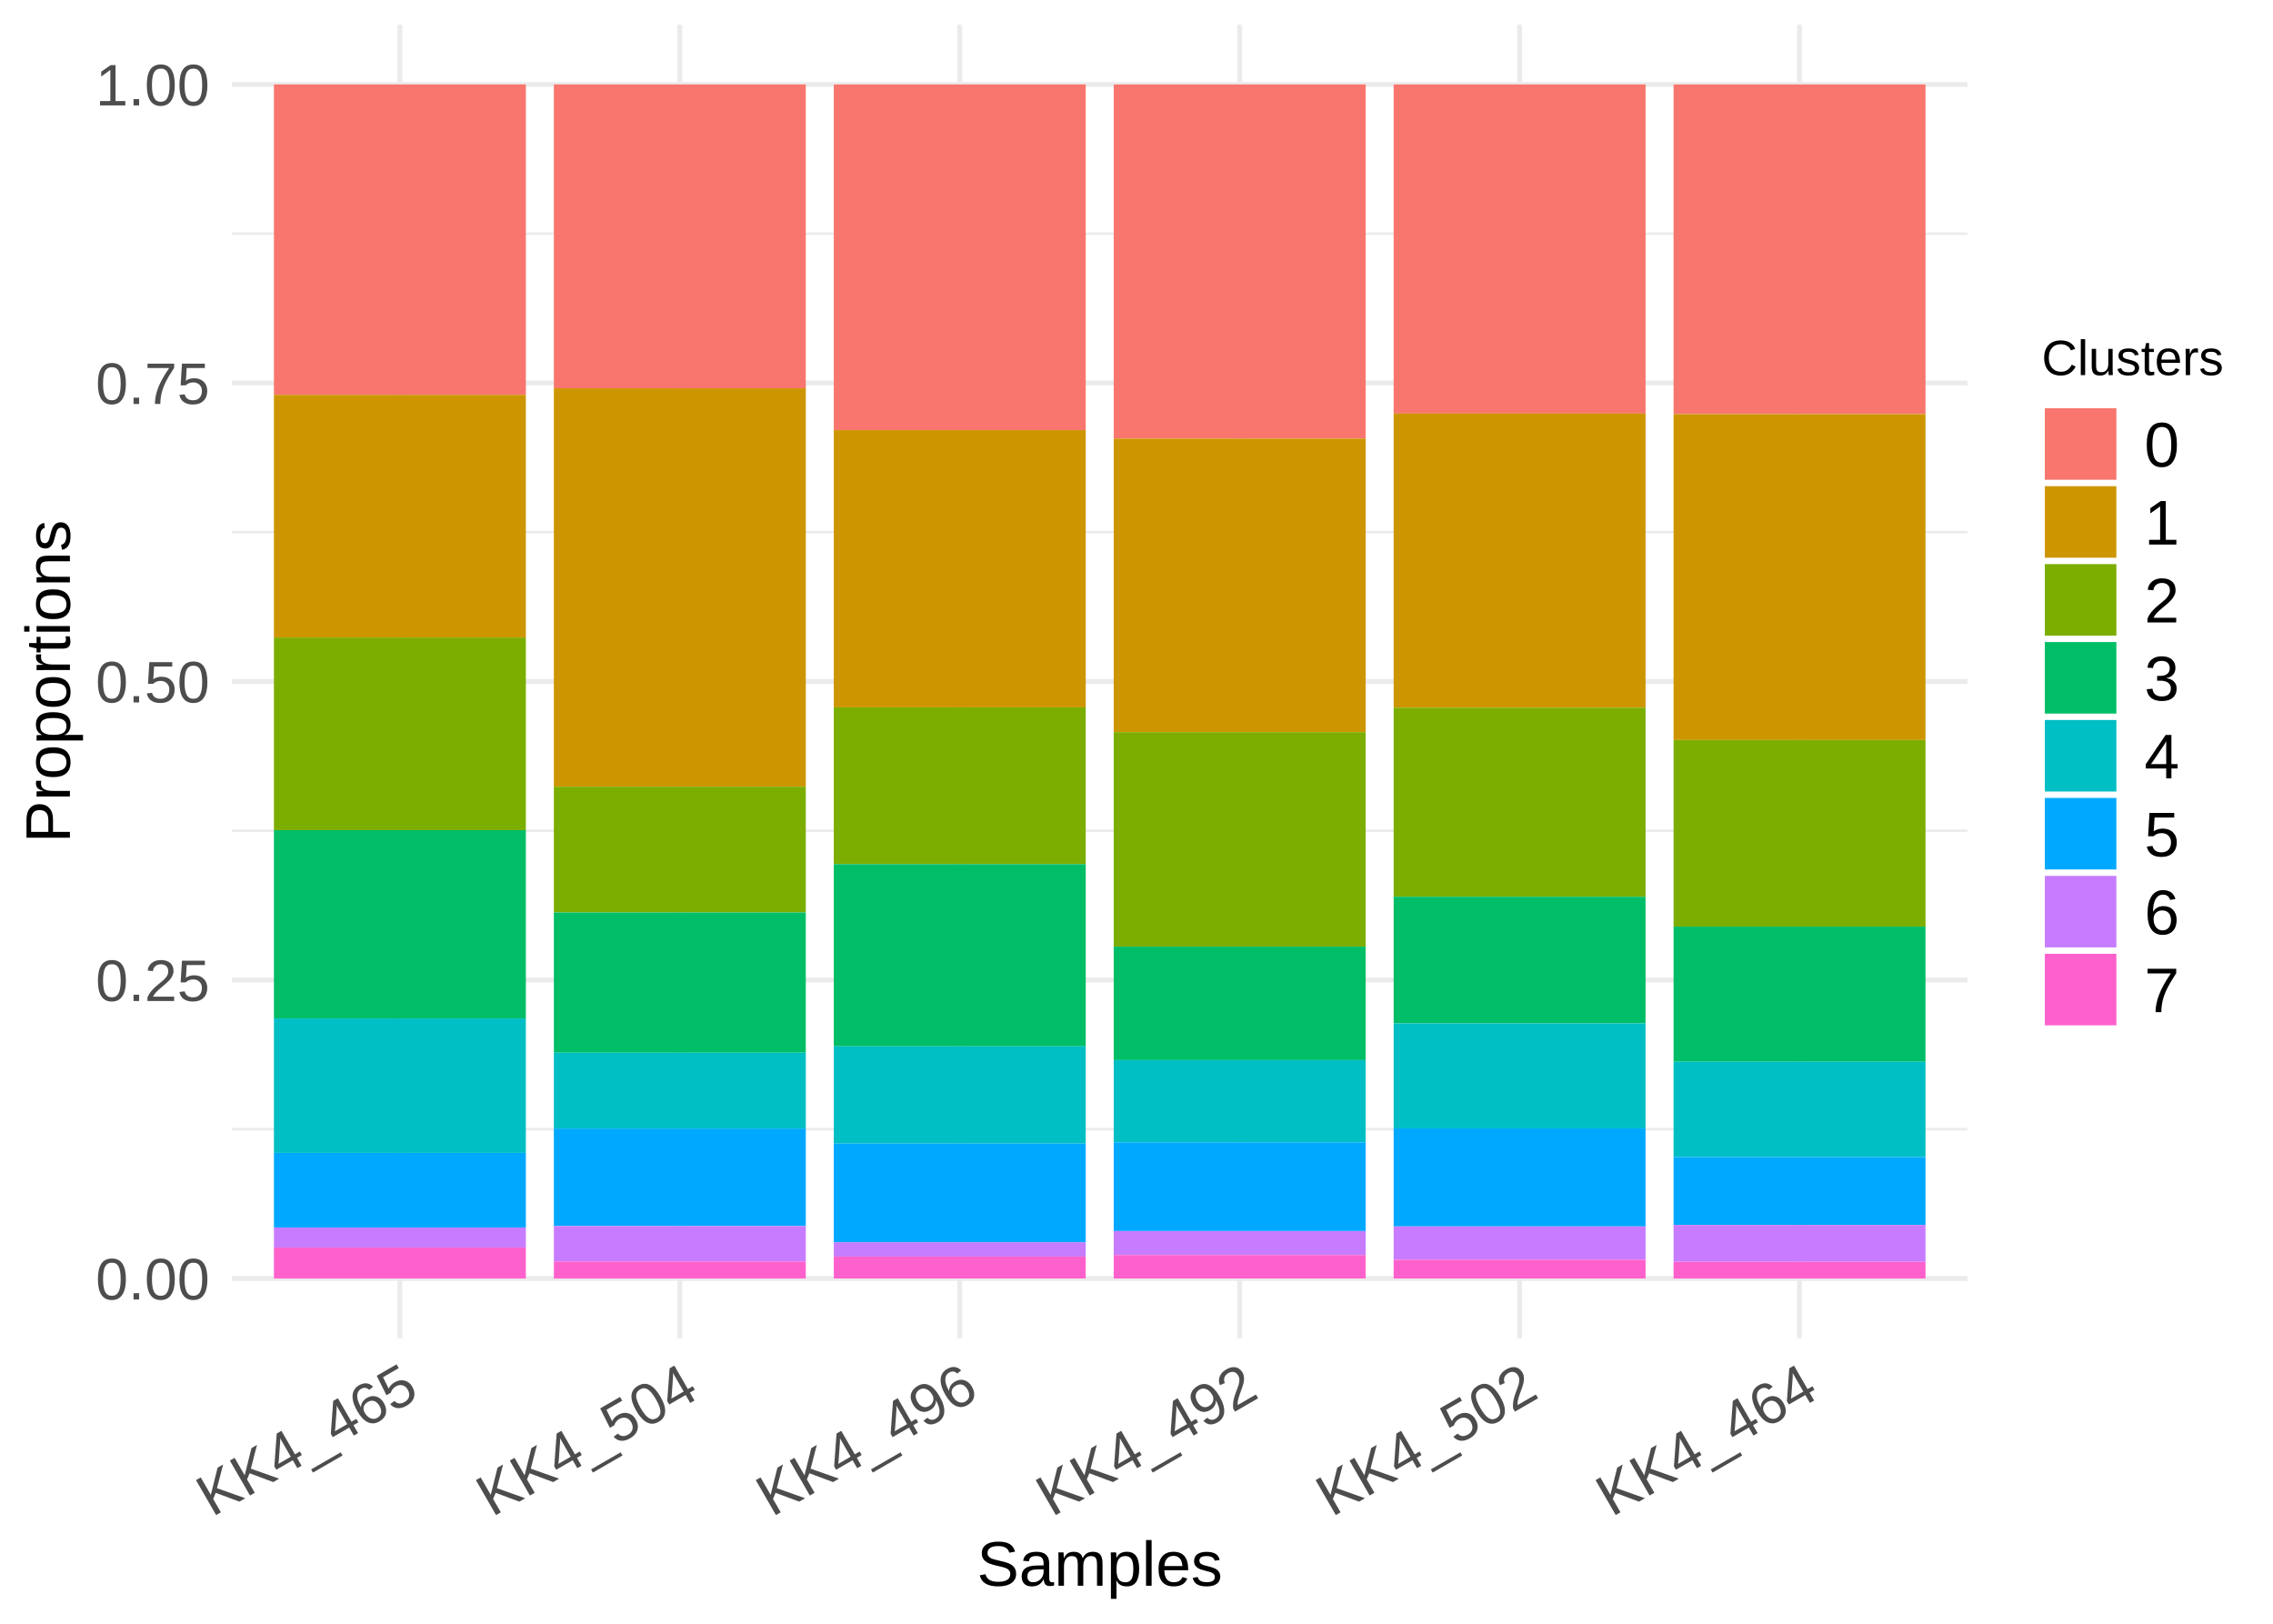
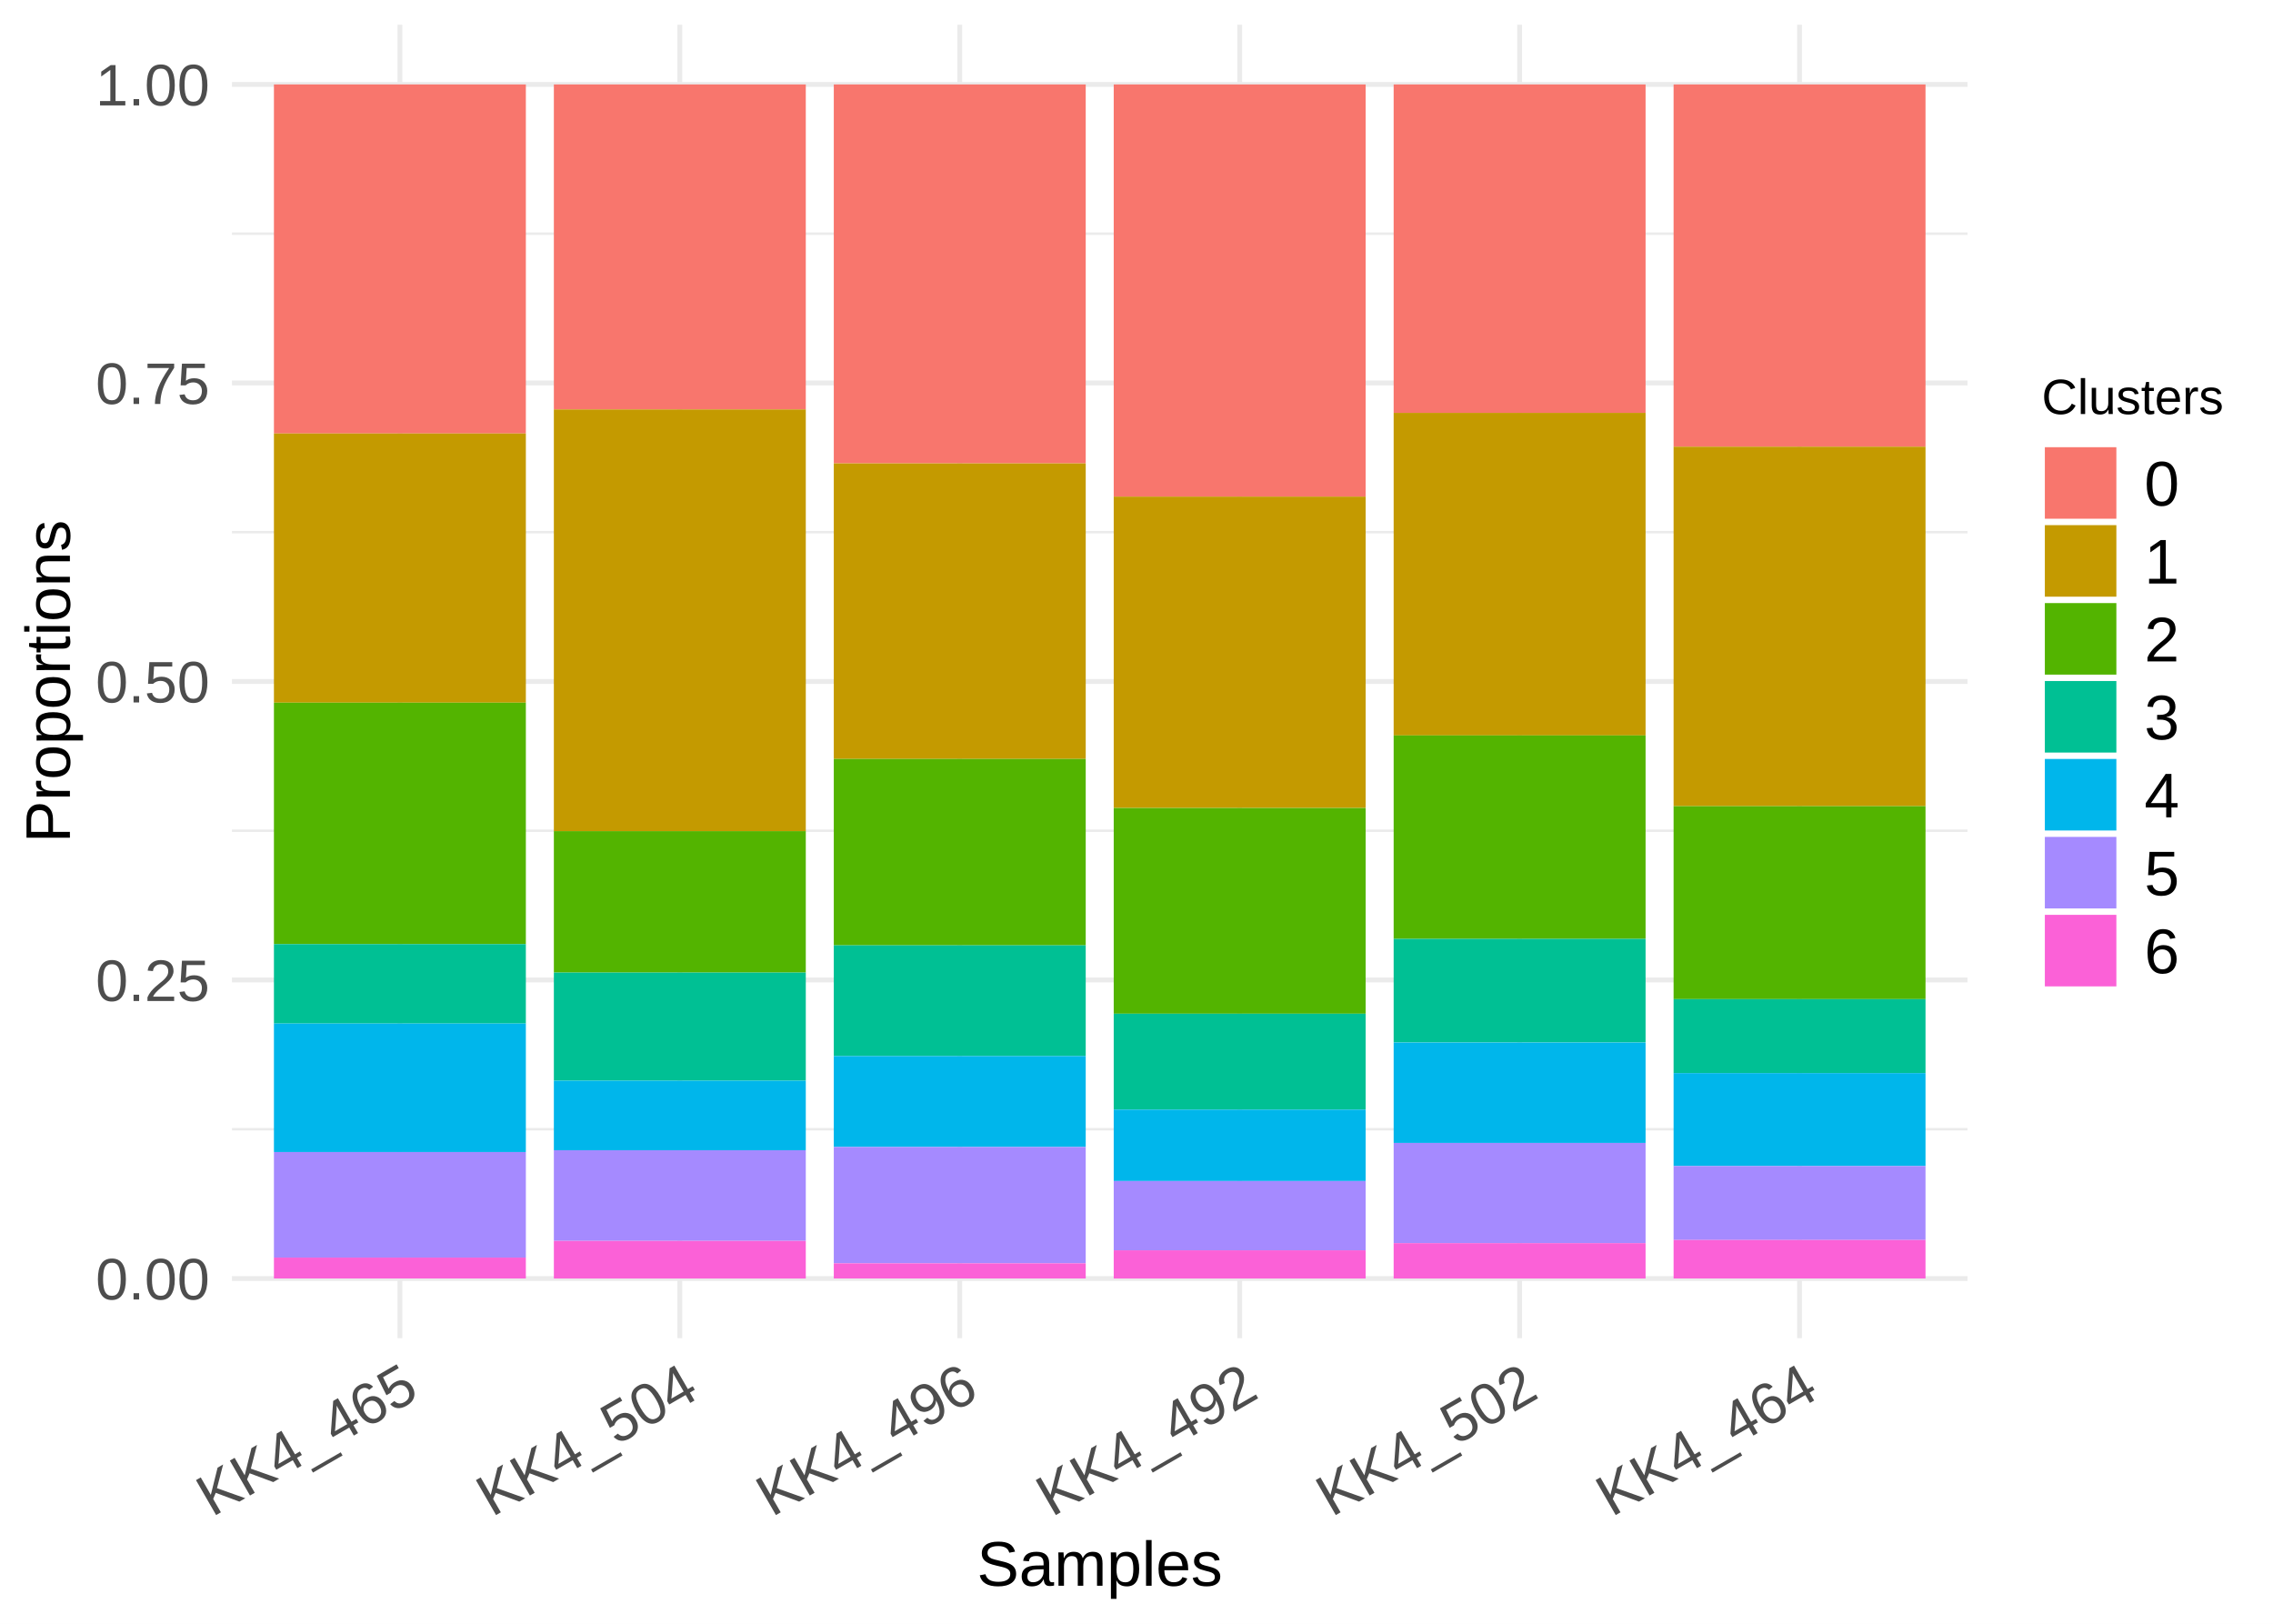
<svg xmlns="http://www.w3.org/2000/svg" width="504.00pt" height="360.00pt" viewBox="0 0 504.00 360.00">
  <g class="svglite">
    <defs>
      <style type="text/css">
    .svglite line, .svglite polyline, .svglite polygon, .svglite path, .svglite rect, .svglite circle {
      fill: none;
      stroke: #000000;
      stroke-linecap: round;
      stroke-linejoin: round;
      stroke-miterlimit: 10.00;
    }
    .svglite text {
      white-space: pre;
    }
    .svglite g.glyphgroup path {
      fill: inherit;
      stroke: none;
    }
  </style>
    </defs>
    <rect width="100%" height="100%" style="stroke: none; fill: #FFFFFF;" />
    <defs>
      <clipPath id="cpMC4wMHw1MDQuMDB8MC4wMHwzNjAuMDA=">
        <rect x="0.00" y="0.00" width="504.00" height="360.00" />
      </clipPath>
    </defs>
    <g clip-path="url(#cpMC4wMHw1MDQuMDB8MC4wMHwzNjAuMDA=)">
      <rect x="-0" y="0.00" width="504.00" height="360.00" style="stroke-width: 1.07; stroke: none; fill: #FFFFFF;" />
    </g>
    <defs>
      <clipPath id="cpNTEuNDN8NDM2LjI2fDUuNDh8Mjk2LjY5">
        <rect x="51.43" y="5.48" width="384.83" height="291.21" />
      </clipPath>
    </defs>
    <g clip-path="url(#cpNTEuNDN8NDM2LjI2fDUuNDh8Mjk2LjY5)">
      <polyline points="51.43,250.36 436.26,250.36 " style="stroke-width: 0.53; stroke: #EBEBEB; stroke-linecap: butt;" />
      <polyline points="51.43,184.18 436.26,184.18 " style="stroke-width: 0.53; stroke: #EBEBEB; stroke-linecap: butt;" />
      <polyline points="51.43,117.99 436.26,117.99 " style="stroke-width: 0.53; stroke: #EBEBEB; stroke-linecap: butt;" />
      <polyline points="51.43,51.81 436.26,51.81 " style="stroke-width: 0.53; stroke: #EBEBEB; stroke-linecap: butt;" />
      <polyline points="51.43,283.46 436.26,283.46 " style="stroke-width: 1.07; stroke: #EBEBEB; stroke-linecap: butt;" />
      <polyline points="51.43,217.27 436.26,217.27 " style="stroke-width: 1.07; stroke: #EBEBEB; stroke-linecap: butt;" />
      <polyline points="51.43,151.09 436.26,151.09 " style="stroke-width: 1.07; stroke: #EBEBEB; stroke-linecap: butt;" />
      <polyline points="51.43,84.90 436.26,84.90 " style="stroke-width: 1.07; stroke: #EBEBEB; stroke-linecap: butt;" />
      <polyline points="51.43,18.72 436.26,18.72 " style="stroke-width: 1.07; stroke: #EBEBEB; stroke-linecap: butt;" />
      <polyline points="88.67,296.69 88.67,5.48 " style="stroke-width: 1.07; stroke: #EBEBEB; stroke-linecap: butt;" />
      <polyline points="150.74,296.69 150.74,5.48 " style="stroke-width: 1.07; stroke: #EBEBEB; stroke-linecap: butt;" />
      <polyline points="212.81,296.69 212.81,5.48 " style="stroke-width: 1.07; stroke: #EBEBEB; stroke-linecap: butt;" />
      <polyline points="274.88,296.69 274.88,5.48 " style="stroke-width: 1.07; stroke: #EBEBEB; stroke-linecap: butt;" />
      <polyline points="336.95,296.69 336.95,5.48 " style="stroke-width: 1.07; stroke: #EBEBEB; stroke-linecap: butt;" />
      <polyline points="399.02,296.69 399.02,5.48 " style="stroke-width: 1.07; stroke: #EBEBEB; stroke-linecap: butt;" />
-       <rect x="60.74" y="18.72" width="55.86" height="68.82" style="stroke-width: 1.07; stroke: none; stroke-linecap: butt; stroke-linejoin: miter; fill: #F8766D;" />
-       <rect x="122.81" y="18.72" width="55.86" height="67.37" style="stroke-width: 1.07; stroke: none; stroke-linecap: butt; stroke-linejoin: miter; fill: #F8766D;" />
-       <rect x="184.88" y="18.72" width="55.86" height="76.65" style="stroke-width: 1.07; stroke: none; stroke-linecap: butt; stroke-linejoin: miter; fill: #F8766D;" />
-       <rect x="246.95" y="18.72" width="55.86" height="78.52" style="stroke-width: 1.07; stroke: none; stroke-linecap: butt; stroke-linejoin: miter; fill: #F8766D;" />
-       <rect x="309.02" y="18.72" width="55.86" height="72.98" style="stroke-width: 1.07; stroke: none; stroke-linecap: butt; stroke-linejoin: miter; fill: #F8766D;" />
-       <rect x="371.09" y="18.72" width="55.86" height="73.10" style="stroke-width: 1.07; stroke: none; stroke-linecap: butt; stroke-linejoin: miter; fill: #F8766D;" />
-       <rect x="60.74" y="87.54" width="55.86" height="53.82" style="stroke-width: 1.07; stroke: none; stroke-linecap: butt; stroke-linejoin: miter; fill: #CD9600;" />
-       <rect x="122.81" y="86.09" width="55.86" height="88.33" style="stroke-width: 1.07; stroke: none; stroke-linecap: butt; stroke-linejoin: miter; fill: #CD9600;" />
-       <rect x="184.88" y="95.37" width="55.86" height="61.46" style="stroke-width: 1.07; stroke: none; stroke-linecap: butt; stroke-linejoin: miter; fill: #CD9600;" />
-       <rect x="246.95" y="97.24" width="55.86" height="65.09" style="stroke-width: 1.07; stroke: none; stroke-linecap: butt; stroke-linejoin: miter; fill: #CD9600;" />
-       <rect x="309.02" y="91.69" width="55.86" height="65.20" style="stroke-width: 1.07; stroke: none; stroke-linecap: butt; stroke-linejoin: miter; fill: #CD9600;" />
-       <rect x="371.09" y="91.82" width="55.86" height="72.25" style="stroke-width: 1.07; stroke: none; stroke-linecap: butt; stroke-linejoin: miter; fill: #CD9600;" />
-       <rect x="60.74" y="141.35" width="55.86" height="42.70" style="stroke-width: 1.07; stroke: none; stroke-linecap: butt; stroke-linejoin: miter; fill: #7CAE00;" />
-       <rect x="122.81" y="174.42" width="55.86" height="27.88" style="stroke-width: 1.07; stroke: none; stroke-linecap: butt; stroke-linejoin: miter; fill: #7CAE00;" />
-       <rect x="184.88" y="156.83" width="55.86" height="34.76" style="stroke-width: 1.07; stroke: none; stroke-linecap: butt; stroke-linejoin: miter; fill: #7CAE00;" />
-       <rect x="246.95" y="162.33" width="55.86" height="47.54" style="stroke-width: 1.07; stroke: none; stroke-linecap: butt; stroke-linejoin: miter; fill: #7CAE00;" />
-       <rect x="309.02" y="156.90" width="55.86" height="41.92" style="stroke-width: 1.07; stroke: none; stroke-linecap: butt; stroke-linejoin: miter; fill: #7CAE00;" />
-       <rect x="371.09" y="164.07" width="55.86" height="41.37" style="stroke-width: 1.07; stroke: none; stroke-linecap: butt; stroke-linejoin: miter; fill: #7CAE00;" />
-       <rect x="60.74" y="184.05" width="55.86" height="41.76" style="stroke-width: 1.07; stroke: none; stroke-linecap: butt; stroke-linejoin: miter; fill: #00BE67;" />
-       <rect x="122.81" y="202.30" width="55.86" height="31.10" style="stroke-width: 1.07; stroke: none; stroke-linecap: butt; stroke-linejoin: miter; fill: #00BE67;" />
-       <rect x="184.88" y="191.59" width="55.86" height="40.40" style="stroke-width: 1.07; stroke: none; stroke-linecap: butt; stroke-linejoin: miter; fill: #00BE67;" />
-       <rect x="246.95" y="209.88" width="55.86" height="25.16" style="stroke-width: 1.07; stroke: none; stroke-linecap: butt; stroke-linejoin: miter; fill: #00BE67;" />
-       <rect x="309.02" y="198.82" width="55.86" height="28.08" style="stroke-width: 1.07; stroke: none; stroke-linecap: butt; stroke-linejoin: miter; fill: #00BE67;" />
-       <rect x="371.09" y="205.44" width="55.86" height="29.97" style="stroke-width: 1.07; stroke: none; stroke-linecap: butt; stroke-linejoin: miter; fill: #00BE67;" />
-       <rect x="60.74" y="225.81" width="55.86" height="29.80" style="stroke-width: 1.07; stroke: none; stroke-linecap: butt; stroke-linejoin: miter; fill: #00BFC4;" />
-       <rect x="122.81" y="233.40" width="55.86" height="16.83" style="stroke-width: 1.07; stroke: none; stroke-linecap: butt; stroke-linejoin: miter; fill: #00BFC4;" />
-       <rect x="184.88" y="231.99" width="55.86" height="21.56" style="stroke-width: 1.07; stroke: none; stroke-linecap: butt; stroke-linejoin: miter; fill: #00BFC4;" />
-       <rect x="246.95" y="235.03" width="55.86" height="18.24" style="stroke-width: 1.07; stroke: none; stroke-linecap: butt; stroke-linejoin: miter; fill: #00BFC4;" />
-       <rect x="309.02" y="226.90" width="55.86" height="23.28" style="stroke-width: 1.07; stroke: none; stroke-linecap: butt; stroke-linejoin: miter; fill: #00BFC4;" />
-       <rect x="371.09" y="235.40" width="55.86" height="21.14" style="stroke-width: 1.07; stroke: none; stroke-linecap: butt; stroke-linejoin: miter; fill: #00BFC4;" />
-       <rect x="60.74" y="255.61" width="55.86" height="16.54" style="stroke-width: 1.07; stroke: none; stroke-linecap: butt; stroke-linejoin: miter; fill: #00A9FF;" />
-       <rect x="122.81" y="250.22" width="55.86" height="21.58" style="stroke-width: 1.07; stroke: none; stroke-linecap: butt; stroke-linejoin: miter; fill: #00A9FF;" />
-       <rect x="184.88" y="253.55" width="55.86" height="21.89" style="stroke-width: 1.07; stroke: none; stroke-linecap: butt; stroke-linejoin: miter; fill: #00A9FF;" />
-       <rect x="246.95" y="253.27" width="55.86" height="19.67" style="stroke-width: 1.07; stroke: none; stroke-linecap: butt; stroke-linejoin: miter; fill: #00A9FF;" />
-       <rect x="309.02" y="250.18" width="55.86" height="21.73" style="stroke-width: 1.07; stroke: none; stroke-linecap: butt; stroke-linejoin: miter; fill: #00A9FF;" />
-       <rect x="371.09" y="256.54" width="55.86" height="15.03" style="stroke-width: 1.07; stroke: none; stroke-linecap: butt; stroke-linejoin: miter; fill: #00A9FF;" />
-       <rect x="60.74" y="272.16" width="55.86" height="4.43" style="stroke-width: 1.07; stroke: none; stroke-linecap: butt; stroke-linejoin: miter; fill: #C77CFF;" />
-       <rect x="122.81" y="271.81" width="55.86" height="7.87" style="stroke-width: 1.07; stroke: none; stroke-linecap: butt; stroke-linejoin: miter; fill: #C77CFF;" />
-       <rect x="184.88" y="275.43" width="55.86" height="3.17" style="stroke-width: 1.07; stroke: none; stroke-linecap: butt; stroke-linejoin: miter; fill: #C77CFF;" />
-       <rect x="246.95" y="272.94" width="55.86" height="5.33" style="stroke-width: 1.07; stroke: none; stroke-linecap: butt; stroke-linejoin: miter; fill: #C77CFF;" />
-       <rect x="309.02" y="271.91" width="55.86" height="7.38" style="stroke-width: 1.07; stroke: none; stroke-linecap: butt; stroke-linejoin: miter; fill: #C77CFF;" />
-       <rect x="371.09" y="271.58" width="55.86" height="8.18" style="stroke-width: 1.07; stroke: none; stroke-linecap: butt; stroke-linejoin: miter; fill: #C77CFF;" />
-       <rect x="60.74" y="276.59" width="55.86" height="6.87" style="stroke-width: 1.07; stroke: none; stroke-linecap: butt; stroke-linejoin: miter; fill: #FF61CC;" />
-       <rect x="122.81" y="279.68" width="55.86" height="3.78" style="stroke-width: 1.07; stroke: none; stroke-linecap: butt; stroke-linejoin: miter; fill: #FF61CC;" />
-       <rect x="184.88" y="278.60" width="55.86" height="4.85" style="stroke-width: 1.07; stroke: none; stroke-linecap: butt; stroke-linejoin: miter; fill: #FF61CC;" />
-       <rect x="246.95" y="278.26" width="55.86" height="5.19" style="stroke-width: 1.07; stroke: none; stroke-linecap: butt; stroke-linejoin: miter; fill: #FF61CC;" />
-       <rect x="309.02" y="279.29" width="55.86" height="4.16" style="stroke-width: 1.07; stroke: none; stroke-linecap: butt; stroke-linejoin: miter; fill: #FF61CC;" />
-       <rect x="371.09" y="279.76" width="55.86" height="3.70" style="stroke-width: 1.07; stroke: none; stroke-linecap: butt; stroke-linejoin: miter; fill: #FF61CC;" />
+       <rect x="60.74" y="18.72" width="55.86" height="77.39" style="stroke-width: 1.07; stroke: none; stroke-linecap: butt; stroke-linejoin: miter; fill: #F8766D;" />
+       <rect x="122.81" y="18.72" width="55.86" height="72.07" style="stroke-width: 1.07; stroke: none; stroke-linecap: butt; stroke-linejoin: miter; fill: #F8766D;" />
+       <rect x="184.88" y="18.72" width="55.86" height="84.02" style="stroke-width: 1.07; stroke: none; stroke-linecap: butt; stroke-linejoin: miter; fill: #F8766D;" />
+       <rect x="246.95" y="18.72" width="55.86" height="91.40" style="stroke-width: 1.07; stroke: none; stroke-linecap: butt; stroke-linejoin: miter; fill: #F8766D;" />
+       <rect x="309.02" y="18.72" width="55.86" height="72.82" style="stroke-width: 1.07; stroke: none; stroke-linecap: butt; stroke-linejoin: miter; fill: #F8766D;" />
+       <rect x="371.09" y="18.72" width="55.86" height="80.32" style="stroke-width: 1.07; stroke: none; stroke-linecap: butt; stroke-linejoin: miter; fill: #F8766D;" />
+       <rect x="60.74" y="96.11" width="55.86" height="59.68" style="stroke-width: 1.07; stroke: none; stroke-linecap: butt; stroke-linejoin: miter; fill: #C49A00;" />
+       <rect x="122.81" y="90.78" width="55.86" height="93.50" style="stroke-width: 1.07; stroke: none; stroke-linecap: butt; stroke-linejoin: miter; fill: #C49A00;" />
+       <rect x="184.88" y="102.74" width="55.86" height="65.52" style="stroke-width: 1.07; stroke: none; stroke-linecap: butt; stroke-linejoin: miter; fill: #C49A00;" />
+       <rect x="246.95" y="110.11" width="55.86" height="69.02" style="stroke-width: 1.07; stroke: none; stroke-linecap: butt; stroke-linejoin: miter; fill: #C49A00;" />
+       <rect x="309.02" y="91.54" width="55.86" height="71.52" style="stroke-width: 1.07; stroke: none; stroke-linecap: butt; stroke-linejoin: miter; fill: #C49A00;" />
+       <rect x="371.09" y="99.04" width="55.86" height="79.70" style="stroke-width: 1.07; stroke: none; stroke-linecap: butt; stroke-linejoin: miter; fill: #C49A00;" />
+       <rect x="60.74" y="155.79" width="55.86" height="53.53" style="stroke-width: 1.07; stroke: none; stroke-linecap: butt; stroke-linejoin: miter; fill: #53B400;" />
+       <rect x="122.81" y="184.28" width="55.86" height="31.35" style="stroke-width: 1.07; stroke: none; stroke-linecap: butt; stroke-linejoin: miter; fill: #53B400;" />
+       <rect x="184.88" y="168.26" width="55.86" height="41.33" style="stroke-width: 1.07; stroke: none; stroke-linecap: butt; stroke-linejoin: miter; fill: #53B400;" />
+       <rect x="246.95" y="179.14" width="55.86" height="45.61" style="stroke-width: 1.07; stroke: none; stroke-linecap: butt; stroke-linejoin: miter; fill: #53B400;" />
+       <rect x="309.02" y="163.05" width="55.86" height="45.11" style="stroke-width: 1.07; stroke: none; stroke-linecap: butt; stroke-linejoin: miter; fill: #53B400;" />
+       <rect x="371.09" y="178.74" width="55.86" height="42.78" style="stroke-width: 1.07; stroke: none; stroke-linecap: butt; stroke-linejoin: miter; fill: #53B400;" />
+       <rect x="60.74" y="209.32" width="55.86" height="17.61" style="stroke-width: 1.07; stroke: none; stroke-linecap: butt; stroke-linejoin: miter; fill: #00C094;" />
+       <rect x="122.81" y="215.63" width="55.86" height="23.97" style="stroke-width: 1.07; stroke: none; stroke-linecap: butt; stroke-linejoin: miter; fill: #00C094;" />
+       <rect x="184.88" y="209.59" width="55.86" height="24.55" style="stroke-width: 1.07; stroke: none; stroke-linecap: butt; stroke-linejoin: miter; fill: #00C094;" />
+       <rect x="246.95" y="224.75" width="55.86" height="21.26" style="stroke-width: 1.07; stroke: none; stroke-linecap: butt; stroke-linejoin: miter; fill: #00C094;" />
+       <rect x="309.02" y="208.16" width="55.86" height="22.97" style="stroke-width: 1.07; stroke: none; stroke-linecap: butt; stroke-linejoin: miter; fill: #00C094;" />
+       <rect x="371.09" y="221.52" width="55.86" height="16.40" style="stroke-width: 1.07; stroke: none; stroke-linecap: butt; stroke-linejoin: miter; fill: #00C094;" />
+       <rect x="60.74" y="226.93" width="55.86" height="28.49" style="stroke-width: 1.07; stroke: none; stroke-linecap: butt; stroke-linejoin: miter; fill: #00B6EB;" />
+       <rect x="122.81" y="239.60" width="55.86" height="15.42" style="stroke-width: 1.07; stroke: none; stroke-linecap: butt; stroke-linejoin: miter; fill: #00B6EB;" />
+       <rect x="184.88" y="234.14" width="55.86" height="20.15" style="stroke-width: 1.07; stroke: none; stroke-linecap: butt; stroke-linejoin: miter; fill: #00B6EB;" />
+       <rect x="246.95" y="246.01" width="55.86" height="15.84" style="stroke-width: 1.07; stroke: none; stroke-linecap: butt; stroke-linejoin: miter; fill: #00B6EB;" />
+       <rect x="309.02" y="231.14" width="55.86" height="22.26" style="stroke-width: 1.07; stroke: none; stroke-linecap: butt; stroke-linejoin: miter; fill: #00B6EB;" />
+       <rect x="371.09" y="237.92" width="55.86" height="20.60" style="stroke-width: 1.07; stroke: none; stroke-linecap: butt; stroke-linejoin: miter; fill: #00B6EB;" />
+       <rect x="60.74" y="255.42" width="55.86" height="23.40" style="stroke-width: 1.07; stroke: none; stroke-linecap: butt; stroke-linejoin: miter; fill: #A58AFF;" />
+       <rect x="122.81" y="255.02" width="55.86" height="20.10" style="stroke-width: 1.07; stroke: none; stroke-linecap: butt; stroke-linejoin: miter; fill: #A58AFF;" />
+       <rect x="184.88" y="254.29" width="55.86" height="25.80" style="stroke-width: 1.07; stroke: none; stroke-linecap: butt; stroke-linejoin: miter; fill: #A58AFF;" />
+       <rect x="246.95" y="261.85" width="55.86" height="15.36" style="stroke-width: 1.07; stroke: none; stroke-linecap: butt; stroke-linejoin: miter; fill: #A58AFF;" />
+       <rect x="309.02" y="253.40" width="55.86" height="22.22" style="stroke-width: 1.07; stroke: none; stroke-linecap: butt; stroke-linejoin: miter; fill: #A58AFF;" />
+       <rect x="371.09" y="258.52" width="55.86" height="16.40" style="stroke-width: 1.07; stroke: none; stroke-linecap: butt; stroke-linejoin: miter; fill: #A58AFF;" />
+       <rect x="60.74" y="278.82" width="55.86" height="4.63" style="stroke-width: 1.07; stroke: none; stroke-linecap: butt; stroke-linejoin: miter; fill: #FB61D7;" />
+       <rect x="122.81" y="275.12" width="55.86" height="8.34" style="stroke-width: 1.07; stroke: none; stroke-linecap: butt; stroke-linejoin: miter; fill: #FB61D7;" />
+       <rect x="184.88" y="280.09" width="55.86" height="3.36" style="stroke-width: 1.07; stroke: none; stroke-linecap: butt; stroke-linejoin: miter; fill: #FB61D7;" />
+       <rect x="246.95" y="277.21" width="55.86" height="6.25" style="stroke-width: 1.07; stroke: none; stroke-linecap: butt; stroke-linejoin: miter; fill: #FB61D7;" />
+       <rect x="309.02" y="275.62" width="55.86" height="7.84" style="stroke-width: 1.07; stroke: none; stroke-linecap: butt; stroke-linejoin: miter; fill: #FB61D7;" />
+       <rect x="371.09" y="274.91" width="55.86" height="8.54" style="stroke-width: 1.07; stroke: none; stroke-linecap: butt; stroke-linejoin: miter; fill: #FB61D7;" />
    </g>
    <g clip-path="url(#cpMC4wMHw1MDQuMDB8MC4wMHwzNjAuMDA=)">
      <text x="46.50" y="288.11" text-anchor="end" style="font-size: 13.00px;fill: #4D4D4D; font-family: &quot;Arial&quot;;" textLength="25.31px" lengthAdjust="spacingAndGlyphs">0.00</text>
      <text x="46.50" y="221.93" text-anchor="end" style="font-size: 13.00px;fill: #4D4D4D; font-family: &quot;Arial&quot;;" textLength="25.31px" lengthAdjust="spacingAndGlyphs">0.25</text>
      <text x="46.50" y="155.74" text-anchor="end" style="font-size: 13.00px;fill: #4D4D4D; font-family: &quot;Arial&quot;;" textLength="25.31px" lengthAdjust="spacingAndGlyphs">0.50</text>
      <text x="46.50" y="89.56" text-anchor="end" style="font-size: 13.00px;fill: #4D4D4D; font-family: &quot;Arial&quot;;" textLength="25.31px" lengthAdjust="spacingAndGlyphs">0.75</text>
      <text x="46.50" y="23.37" text-anchor="end" style="font-size: 13.00px;fill: #4D4D4D; font-family: &quot;Arial&quot;;" textLength="25.31px" lengthAdjust="spacingAndGlyphs">1.00</text>
      <text transform="translate(93.33,309.69) rotate(-30)" text-anchor="end" style="font-size: 13.00px;fill: #4D4D4D; font-family: &quot;Arial&quot;;" textLength="53.52px" lengthAdjust="spacingAndGlyphs">KK4_465</text>
      <text transform="translate(155.40,309.69) rotate(-30)" text-anchor="end" style="font-size: 13.00px;fill: #4D4D4D; font-family: &quot;Arial&quot;;" textLength="53.52px" lengthAdjust="spacingAndGlyphs">KK4_504</text>
      <text transform="translate(217.46,309.69) rotate(-30)" text-anchor="end" style="font-size: 13.00px;fill: #4D4D4D; font-family: &quot;Arial&quot;;" textLength="53.52px" lengthAdjust="spacingAndGlyphs">KK4_496</text>
      <text transform="translate(279.53,309.69) rotate(-30)" text-anchor="end" style="font-size: 13.00px;fill: #4D4D4D; font-family: &quot;Arial&quot;;" textLength="53.52px" lengthAdjust="spacingAndGlyphs">KK4_492</text>
      <text transform="translate(341.60,309.69) rotate(-30)" text-anchor="end" style="font-size: 13.00px;fill: #4D4D4D; font-family: &quot;Arial&quot;;" textLength="53.52px" lengthAdjust="spacingAndGlyphs">KK4_502</text>
      <text transform="translate(403.67,309.69) rotate(-30)" text-anchor="end" style="font-size: 13.00px;fill: #4D4D4D; font-family: &quot;Arial&quot;;" textLength="53.52px" lengthAdjust="spacingAndGlyphs">KK4_464</text>
      <text x="243.84" y="351.58" text-anchor="middle" style="font-size: 14.00px; font-family: &quot;Arial&quot;;" textLength="54.45px" lengthAdjust="spacingAndGlyphs">Samples</text>
      <text transform="translate(15.50,151.09) rotate(-90)" text-anchor="middle" style="font-size: 14.00px; font-family: &quot;Arial&quot;;" textLength="71.56px" lengthAdjust="spacingAndGlyphs">Proportions</text>
-       <text x="452.70" y="83.16" style="font-size: 11.00px; font-family: &quot;Arial&quot;;" textLength="40.34px" lengthAdjust="spacingAndGlyphs">Clusters</text>
-       <rect x="453.41" y="90.51" width="15.86" height="15.86" style="stroke-width: 1.07; stroke: none; stroke-linecap: butt; stroke-linejoin: miter; fill: #F8766D;" />
-       <rect x="453.41" y="107.79" width="15.86" height="15.86" style="stroke-width: 1.07; stroke: none; stroke-linecap: butt; stroke-linejoin: miter; fill: #CD9600;" />
-       <rect x="453.41" y="125.07" width="15.86" height="15.86" style="stroke-width: 1.07; stroke: none; stroke-linecap: butt; stroke-linejoin: miter; fill: #7CAE00;" />
-       <rect x="453.41" y="142.35" width="15.86" height="15.86" style="stroke-width: 1.07; stroke: none; stroke-linecap: butt; stroke-linejoin: miter; fill: #00BE67;" />
-       <rect x="453.41" y="159.63" width="15.86" height="15.86" style="stroke-width: 1.07; stroke: none; stroke-linecap: butt; stroke-linejoin: miter; fill: #00BFC4;" />
-       <rect x="453.41" y="176.91" width="15.86" height="15.86" style="stroke-width: 1.07; stroke: none; stroke-linecap: butt; stroke-linejoin: miter; fill: #00A9FF;" />
-       <rect x="453.41" y="194.19" width="15.86" height="15.86" style="stroke-width: 1.07; stroke: none; stroke-linecap: butt; stroke-linejoin: miter; fill: #C77CFF;" />
-       <rect x="453.41" y="211.47" width="15.86" height="15.86" style="stroke-width: 1.07; stroke: none; stroke-linecap: butt; stroke-linejoin: miter; fill: #FF61CC;" />
-       <text x="475.46" y="103.45" style="font-size: 14.00px; font-family: &quot;Arial&quot;;" textLength="7.78px" lengthAdjust="spacingAndGlyphs">0</text>
-       <text x="475.46" y="120.73" style="font-size: 14.00px; font-family: &quot;Arial&quot;;" textLength="7.78px" lengthAdjust="spacingAndGlyphs">1</text>
-       <text x="475.46" y="138.01" style="font-size: 14.00px; font-family: &quot;Arial&quot;;" textLength="7.78px" lengthAdjust="spacingAndGlyphs">2</text>
-       <text x="475.46" y="155.29" style="font-size: 14.00px; font-family: &quot;Arial&quot;;" textLength="7.78px" lengthAdjust="spacingAndGlyphs">3</text>
-       <text x="475.46" y="172.57" style="font-size: 14.00px; font-family: &quot;Arial&quot;;" textLength="7.78px" lengthAdjust="spacingAndGlyphs">4</text>
-       <text x="475.46" y="189.85" style="font-size: 14.00px; font-family: &quot;Arial&quot;;" textLength="7.78px" lengthAdjust="spacingAndGlyphs">5</text>
-       <text x="475.46" y="207.13" style="font-size: 14.00px; font-family: &quot;Arial&quot;;" textLength="7.78px" lengthAdjust="spacingAndGlyphs">6</text>
-       <text x="475.46" y="224.41" style="font-size: 14.00px; font-family: &quot;Arial&quot;;" textLength="7.78px" lengthAdjust="spacingAndGlyphs">7</text>
+       <text x="452.70" y="91.80" style="font-size: 11.00px; font-family: &quot;Arial&quot;;" textLength="40.34px" lengthAdjust="spacingAndGlyphs">Clusters</text>
+       <rect x="453.41" y="99.15" width="15.86" height="15.86" style="stroke-width: 1.07; stroke: none; stroke-linecap: butt; stroke-linejoin: miter; fill: #F8766D;" />
+       <rect x="453.41" y="116.43" width="15.86" height="15.86" style="stroke-width: 1.07; stroke: none; stroke-linecap: butt; stroke-linejoin: miter; fill: #C49A00;" />
+       <rect x="453.41" y="133.71" width="15.86" height="15.86" style="stroke-width: 1.07; stroke: none; stroke-linecap: butt; stroke-linejoin: miter; fill: #53B400;" />
+       <rect x="453.41" y="150.99" width="15.86" height="15.86" style="stroke-width: 1.07; stroke: none; stroke-linecap: butt; stroke-linejoin: miter; fill: #00C094;" />
+       <rect x="453.41" y="168.27" width="15.86" height="15.86" style="stroke-width: 1.07; stroke: none; stroke-linecap: butt; stroke-linejoin: miter; fill: #00B6EB;" />
+       <rect x="453.41" y="185.55" width="15.86" height="15.86" style="stroke-width: 1.07; stroke: none; stroke-linecap: butt; stroke-linejoin: miter; fill: #A58AFF;" />
+       <rect x="453.41" y="202.83" width="15.86" height="15.86" style="stroke-width: 1.07; stroke: none; stroke-linecap: butt; stroke-linejoin: miter; fill: #FB61D7;" />
+       <text x="475.46" y="112.09" style="font-size: 14.00px; font-family: &quot;Arial&quot;;" textLength="7.78px" lengthAdjust="spacingAndGlyphs">0</text>
+       <text x="475.46" y="129.37" style="font-size: 14.00px; font-family: &quot;Arial&quot;;" textLength="7.78px" lengthAdjust="spacingAndGlyphs">1</text>
+       <text x="475.46" y="146.65" style="font-size: 14.00px; font-family: &quot;Arial&quot;;" textLength="7.78px" lengthAdjust="spacingAndGlyphs">2</text>
+       <text x="475.46" y="163.93" style="font-size: 14.00px; font-family: &quot;Arial&quot;;" textLength="7.78px" lengthAdjust="spacingAndGlyphs">3</text>
+       <text x="475.46" y="181.21" style="font-size: 14.00px; font-family: &quot;Arial&quot;;" textLength="7.78px" lengthAdjust="spacingAndGlyphs">4</text>
+       <text x="475.46" y="198.49" style="font-size: 14.00px; font-family: &quot;Arial&quot;;" textLength="7.78px" lengthAdjust="spacingAndGlyphs">5</text>
+       <text x="475.46" y="215.77" style="font-size: 14.00px; font-family: &quot;Arial&quot;;" textLength="7.78px" lengthAdjust="spacingAndGlyphs">6</text>
    </g>
  </g>
</svg>
